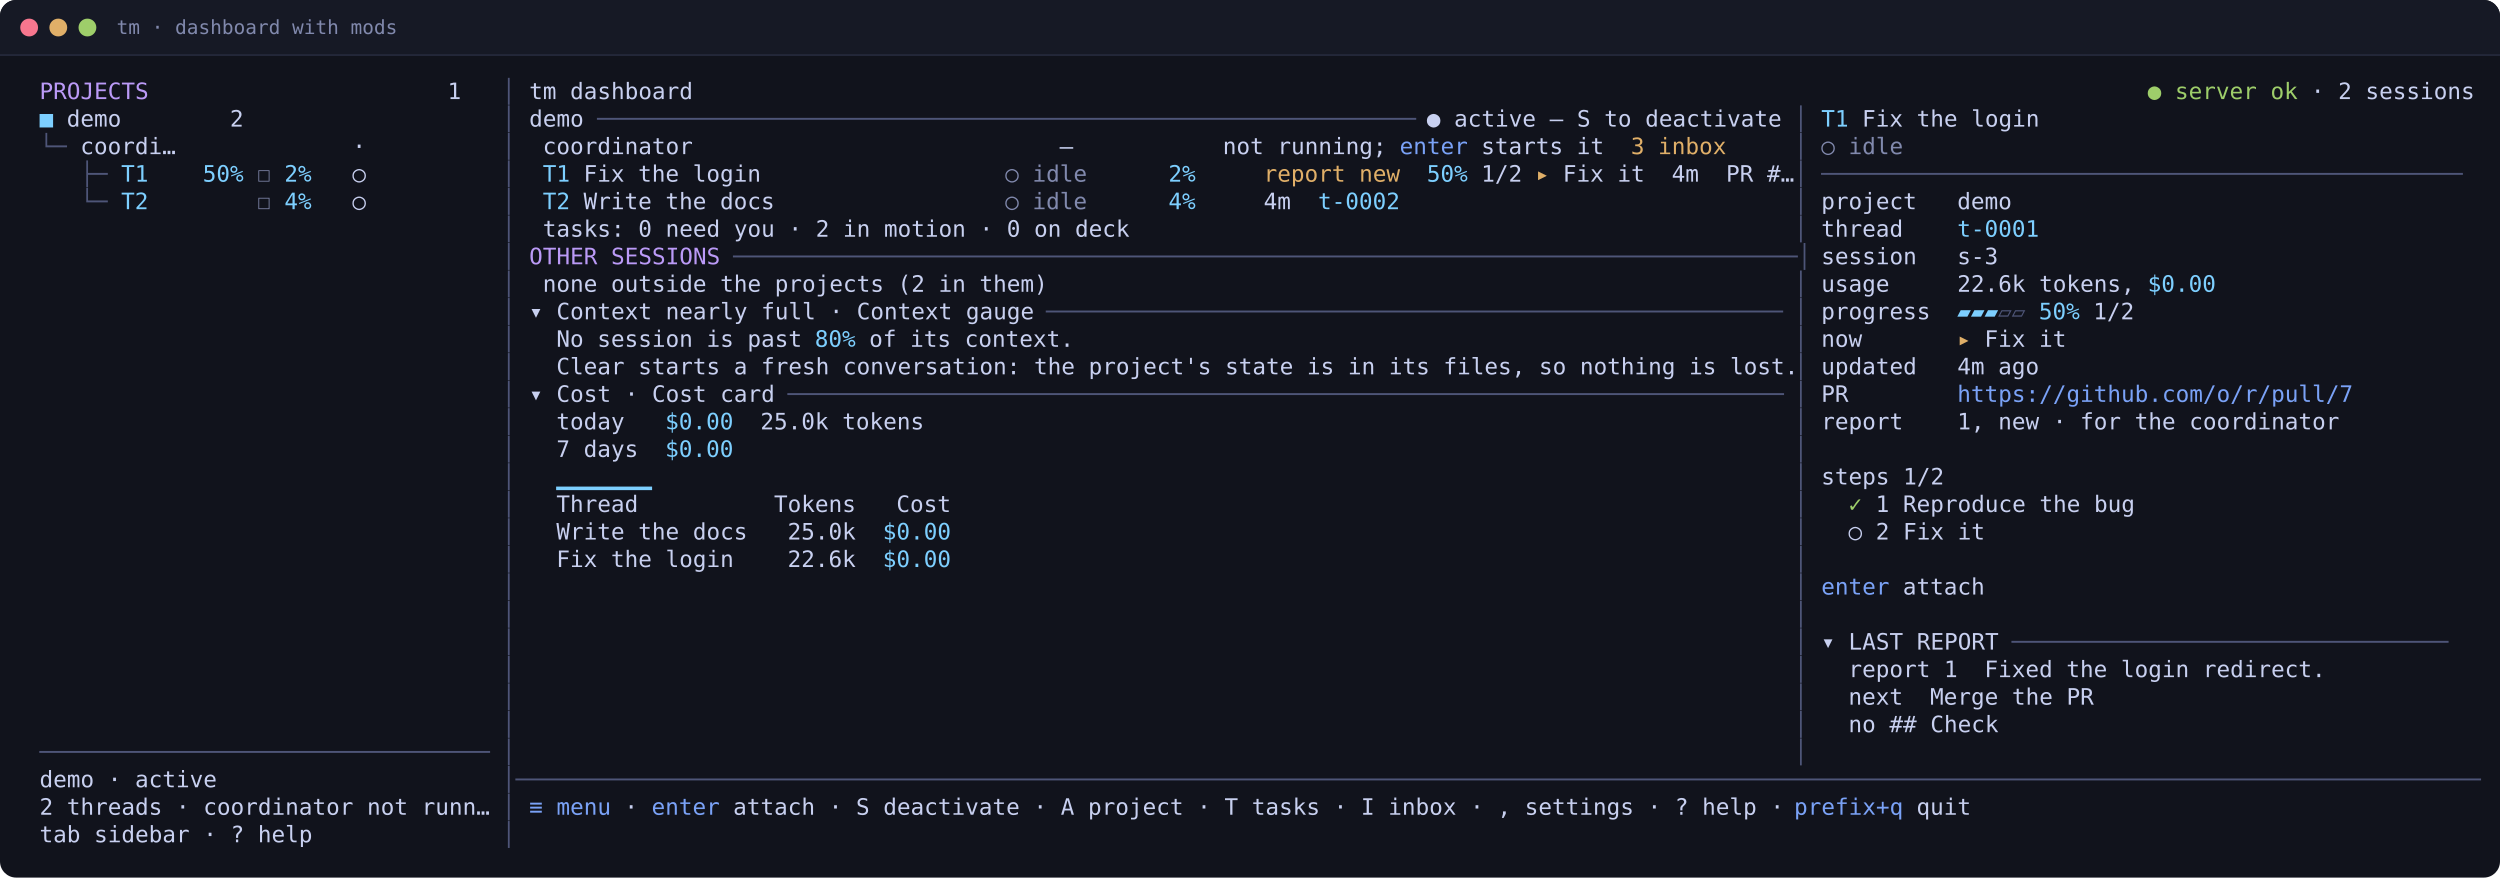
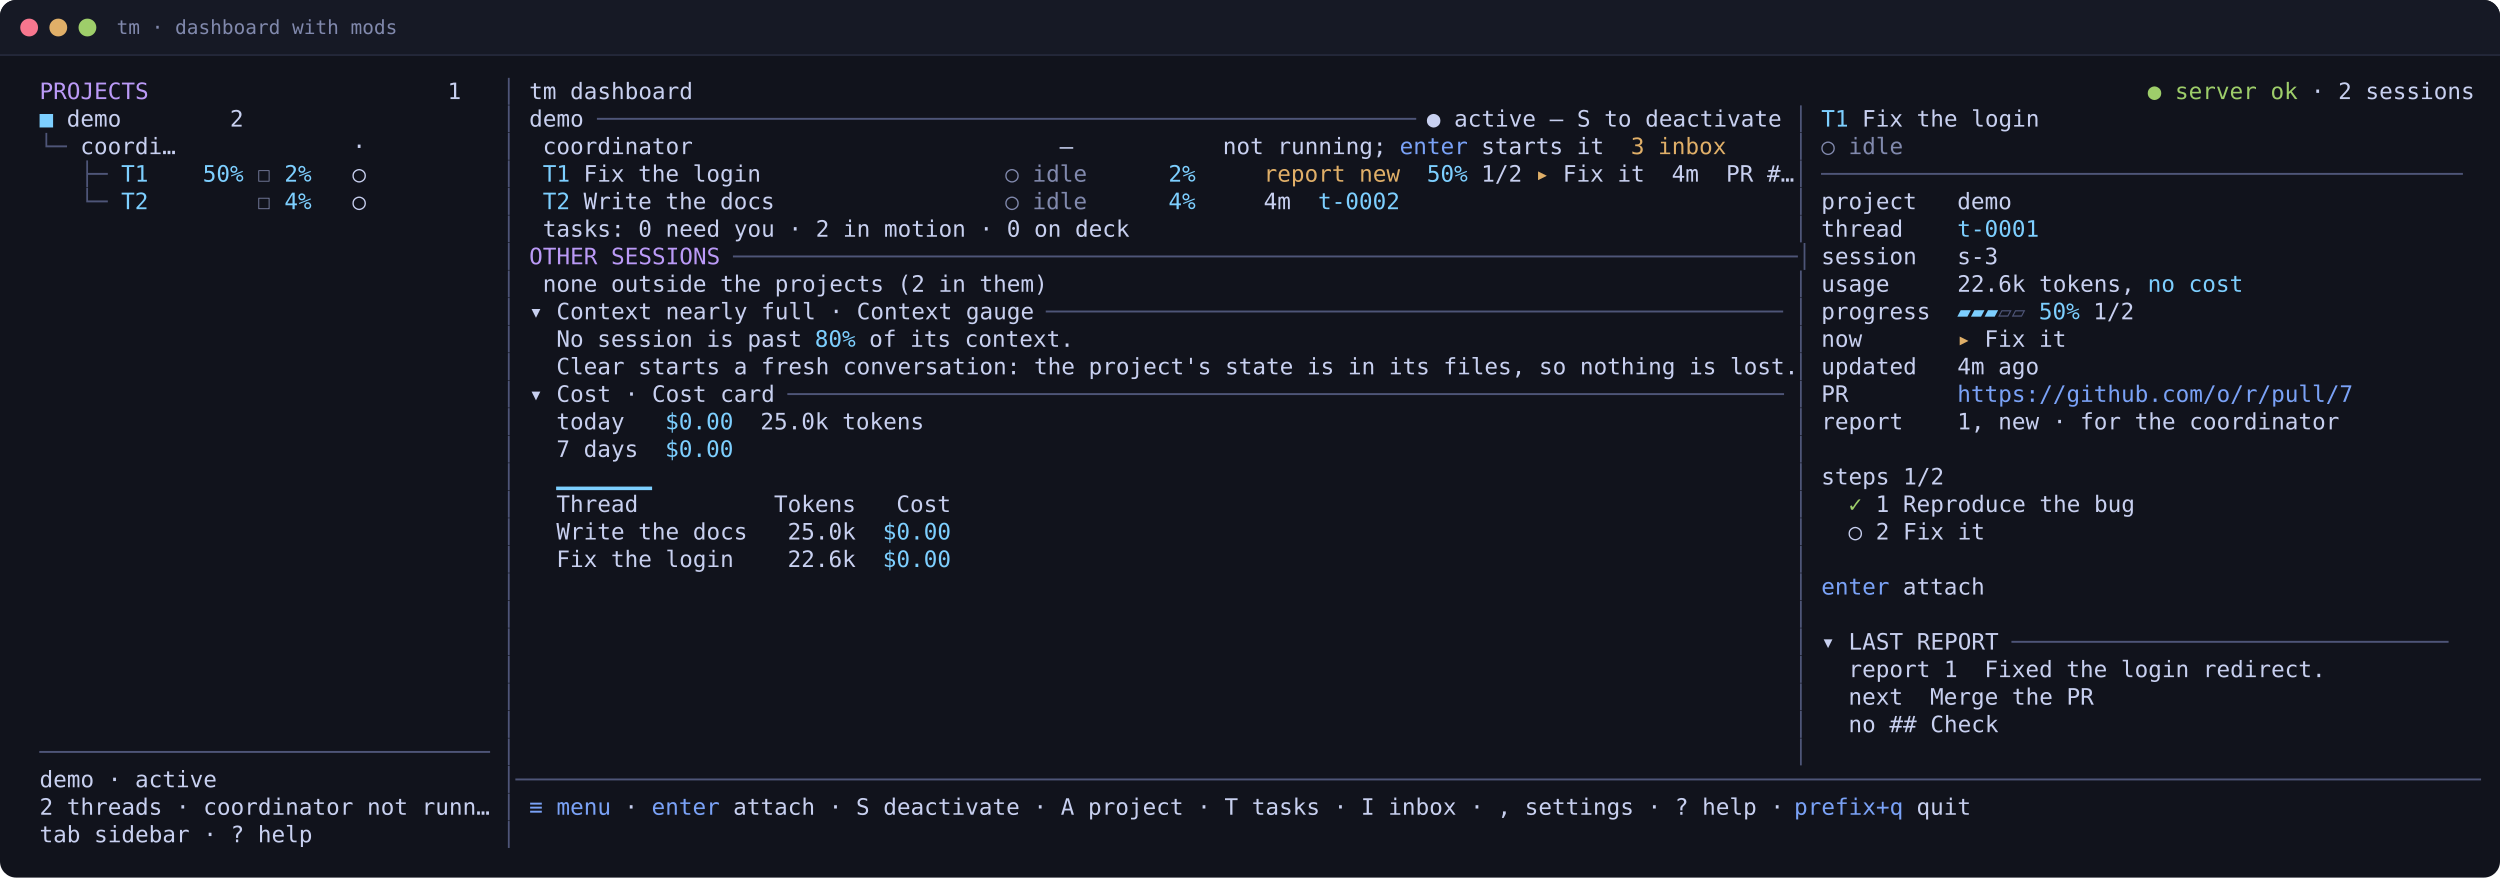
<svg xmlns="http://www.w3.org/2000/svg" width="1544" height="542" viewBox="0 0 1544 542" role="img" aria-labelledby="t">
  <style>text{font:14px ui-monospace,SFMono-Regular,Menlo,Consolas,'DejaVu Sans Mono','Liberation Mono',monospace;white-space:pre}</style>
  <rect width="1544" height="542" rx="10" fill="#11131c" />
  <rect width="1544" height="34" rx="10" fill="#161925" />
  <rect y="24" width="1544" height="10" fill="#161925" />
  <line x1="0" y1="34" x2="1544" y2="34" stroke="#262a3d" />
  <circle cx="18" cy="17" r="5.5" fill="#f7768e" />
  <circle cx="36" cy="17" r="5.5" fill="#e0af68" />
  <circle cx="54" cy="17" r="5.5" fill="#9ece6a" />
  <text x="72" y="21" fill="#8189ad" style="font-size:12px">tm · dashboard with mods</text>
  <text x="24.4" y="61.2" fill="#bb9af7" font-weight="700" textLength="67.2" lengthAdjust="spacingAndGlyphs">PROJECTS</text>
  <text x="276.4" y="61.2" fill="#c8d0f0">1</text>
  <text x="310.0" y="61.2" fill="#4e5578">│</text>
  <text x="326.8" y="61.2" fill="#c8d0f0" font-weight="700" textLength="100.8" lengthAdjust="spacingAndGlyphs">tm dashboard</text>
  <text x="1326.4" y="61.2" fill="#9ece6a" textLength="92.4" lengthAdjust="spacingAndGlyphs">● server ok</text>
  <text x="1427.2" y="61.2" fill="#c8d0f0" textLength="100.8" lengthAdjust="spacingAndGlyphs">· 2 sessions</text>
  <text x="24.4" y="78.2" fill="#7dcfff">■</text>
  <text x="41.2" y="78.2" fill="#c8d0f0" textLength="33.6" lengthAdjust="spacingAndGlyphs">demo</text>
  <text x="142.0" y="78.2" fill="#c8d0f0">2</text>
  <text x="310.0" y="78.2" fill="#4e5578">│</text>
  <text x="326.8" y="78.2" fill="#c8d0f0" textLength="33.6" lengthAdjust="spacingAndGlyphs">demo</text>
  <text x="368.8" y="78.2" fill="#4e5578" textLength="504.0" lengthAdjust="spacingAndGlyphs">────────────────────────────────────────────────────────────</text>
  <text x="881.2" y="78.2" fill="#c8d0f0" textLength="218.4" lengthAdjust="spacingAndGlyphs">● active — S to deactivate</text>
  <text x="1108.0" y="78.2" fill="#4e5578">│</text>
  <text x="1124.8" y="78.2" fill="#7dcfff" font-weight="700" textLength="16.8" lengthAdjust="spacingAndGlyphs">T1</text>
  <text x="1150.0" y="78.2" fill="#c8d0f0" textLength="109.2" lengthAdjust="spacingAndGlyphs">Fix the login</text>
  <text x="24.4" y="95.2" fill="#4e5578" textLength="16.8" lengthAdjust="spacingAndGlyphs">└─</text>
  <text x="49.6" y="95.2" fill="#c8d0f0" textLength="58.8" lengthAdjust="spacingAndGlyphs">coordi…</text>
  <text x="217.6" y="95.2" fill="#c8d0f0">·</text>
  <text x="310.0" y="95.2" fill="#4e5578">│</text>
  <text x="335.2" y="95.2" fill="#c8d0f0" textLength="92.4" lengthAdjust="spacingAndGlyphs">coordinator</text>
  <text x="654.4" y="95.2" fill="#c8d0f0">—</text>
  <text x="755.2" y="95.2" fill="#c8d0f0" textLength="100.8" lengthAdjust="spacingAndGlyphs">not running;</text>
  <text x="864.4" y="95.2" fill="#7aa2f7" textLength="42.0" lengthAdjust="spacingAndGlyphs">enter</text>
  <text x="914.8" y="95.2" fill="#c8d0f0" textLength="75.6" lengthAdjust="spacingAndGlyphs">starts it</text>
  <text x="1007.2" y="95.2" fill="#e0af68" textLength="58.8" lengthAdjust="spacingAndGlyphs">3 inbox</text>
  <text x="1108.0" y="95.2" fill="#4e5578">│</text>
  <text x="1124.8" y="95.2" fill="#8189ad" textLength="50.4" lengthAdjust="spacingAndGlyphs">○ idle</text>
  <text x="49.6" y="112.2" fill="#4e5578" textLength="16.8" lengthAdjust="spacingAndGlyphs">├─</text>
  <text x="74.8" y="112.2" fill="#7dcfff" font-weight="700" textLength="16.8" lengthAdjust="spacingAndGlyphs">T1</text>
  <text x="125.2" y="112.2" fill="#7dcfff" textLength="25.2" lengthAdjust="spacingAndGlyphs">50%</text>
  <text x="158.8" y="112.2" fill="#8189ad">☐</text>
  <text x="175.6" y="112.2" fill="#7dcfff" textLength="16.8" lengthAdjust="spacingAndGlyphs">2%</text>
  <text x="217.6" y="112.2" fill="#c8d0f0">○</text>
  <text x="310.0" y="112.2" fill="#4e5578">│</text>
  <text x="335.2" y="112.2" fill="#7dcfff" font-weight="700" textLength="16.8" lengthAdjust="spacingAndGlyphs">T1</text>
  <text x="360.4" y="112.2" fill="#c8d0f0" textLength="109.2" lengthAdjust="spacingAndGlyphs">Fix the login</text>
  <text x="620.8" y="112.2" fill="#8189ad" textLength="50.4" lengthAdjust="spacingAndGlyphs">○ idle</text>
  <text x="721.6" y="112.2" fill="#7dcfff" textLength="16.8" lengthAdjust="spacingAndGlyphs">2%</text>
  <text x="780.4" y="112.2" fill="#e0af68" textLength="84.0" lengthAdjust="spacingAndGlyphs">report new</text>
  <text x="881.2" y="112.2" fill="#7dcfff" textLength="25.2" lengthAdjust="spacingAndGlyphs">50%</text>
  <text x="914.8" y="112.2" fill="#c8d0f0" textLength="25.2" lengthAdjust="spacingAndGlyphs">1/2</text>
  <text x="948.4" y="112.2" fill="#e0af68">▸</text>
  <text x="965.2" y="112.2" fill="#c8d0f0" textLength="50.4" lengthAdjust="spacingAndGlyphs">Fix it</text>
  <text x="1032.4" y="112.2" fill="#c8d0f0" textLength="16.8" lengthAdjust="spacingAndGlyphs">4m</text>
  <text x="1066.0" y="112.2" fill="#c8d0f0" textLength="42.0" lengthAdjust="spacingAndGlyphs">PR #…</text>
  <text x="1108.0" y="112.2" fill="#4e5578">│</text>
  <text x="1124.8" y="112.2" fill="#4e5578" textLength="394.8" lengthAdjust="spacingAndGlyphs">───────────────────────────────────────────────</text>
  <text x="49.6" y="129.2" fill="#4e5578" textLength="16.8" lengthAdjust="spacingAndGlyphs">└─</text>
  <text x="74.8" y="129.2" fill="#7dcfff" font-weight="700" textLength="16.8" lengthAdjust="spacingAndGlyphs">T2</text>
  <text x="158.8" y="129.2" fill="#8189ad">☐</text>
  <text x="175.6" y="129.2" fill="#7dcfff" textLength="16.8" lengthAdjust="spacingAndGlyphs">4%</text>
  <text x="217.6" y="129.2" fill="#c8d0f0">○</text>
  <text x="310.0" y="129.2" fill="#4e5578">│</text>
  <text x="335.2" y="129.2" fill="#7dcfff" font-weight="700" textLength="16.8" lengthAdjust="spacingAndGlyphs">T2</text>
  <text x="360.4" y="129.2" fill="#c8d0f0" textLength="117.6" lengthAdjust="spacingAndGlyphs">Write the docs</text>
  <text x="620.8" y="129.2" fill="#8189ad" textLength="50.4" lengthAdjust="spacingAndGlyphs">○ idle</text>
  <text x="721.6" y="129.2" fill="#7dcfff" textLength="16.8" lengthAdjust="spacingAndGlyphs">4%</text>
  <text x="780.4" y="129.2" fill="#c8d0f0" textLength="16.8" lengthAdjust="spacingAndGlyphs">4m</text>
  <text x="814.0" y="129.2" fill="#7dcfff" font-weight="700" textLength="50.4" lengthAdjust="spacingAndGlyphs">t-0002</text>
  <text x="1108.0" y="129.2" fill="#4e5578">│</text>
  <text x="1124.8" y="129.2" fill="#c8d0f0" textLength="58.8" lengthAdjust="spacingAndGlyphs">project</text>
  <text x="1208.8" y="129.2" fill="#c8d0f0" textLength="33.6" lengthAdjust="spacingAndGlyphs">demo</text>
  <text x="310.0" y="146.2" fill="#4e5578">│</text>
  <text x="335.2" y="146.2" fill="#c8d0f0" textLength="361.2" lengthAdjust="spacingAndGlyphs">tasks: 0 need you · 2 in motion · 0 on deck</text>
  <text x="1108.0" y="146.2" fill="#4e5578">│</text>
  <text x="1124.8" y="146.2" fill="#c8d0f0" textLength="50.4" lengthAdjust="spacingAndGlyphs">thread</text>
  <text x="1208.8" y="146.2" fill="#7dcfff" font-weight="700" textLength="50.4" lengthAdjust="spacingAndGlyphs">t-0001</text>
  <text x="310.0" y="163.2" fill="#4e5578">│</text>
  <text x="326.8" y="163.2" fill="#bb9af7" font-weight="700" textLength="117.6" lengthAdjust="spacingAndGlyphs">OTHER SESSIONS</text>
  <text x="452.8" y="163.2" fill="#4e5578" textLength="663.6" lengthAdjust="spacingAndGlyphs">──────────────────────────────────────────────────────────────────────────────│</text>
  <text x="1124.8" y="163.2" fill="#c8d0f0" textLength="58.8" lengthAdjust="spacingAndGlyphs">session</text>
  <text x="1208.8" y="163.2" fill="#c8d0f0" textLength="25.2" lengthAdjust="spacingAndGlyphs">s-3</text>
  <text x="310.0" y="180.2" fill="#4e5578">│</text>
  <text x="335.2" y="180.2" fill="#c8d0f0" textLength="310.8" lengthAdjust="spacingAndGlyphs">none outside the projects (2 in them)</text>
  <text x="1108.0" y="180.2" fill="#4e5578">│</text>
  <text x="1124.8" y="180.2" fill="#c8d0f0" textLength="42.0" lengthAdjust="spacingAndGlyphs">usage</text>
  <text x="1208.8" y="180.2" fill="#c8d0f0" textLength="109.2" lengthAdjust="spacingAndGlyphs">22.6k tokens,</text>
-   <text x="1326.4" y="180.2" fill="#7dcfff" textLength="42.0" lengthAdjust="spacingAndGlyphs">$0.00</text>
+   <text x="1326.4" y="180.2" fill="#7dcfff" textLength="58.8" lengthAdjust="spacingAndGlyphs">no cost</text>
  <text x="310.0" y="197.2" fill="#4e5578">│</text>
  <text x="326.8" y="197.2" fill="#c8d0f0" textLength="310.8" lengthAdjust="spacingAndGlyphs">▾ Context nearly full · Context gauge</text>
  <text x="646.0" y="197.2" fill="#4e5578" textLength="453.6" lengthAdjust="spacingAndGlyphs">──────────────────────────────────────────────────────</text>
  <text x="1108.0" y="197.2" fill="#4e5578">│</text>
  <text x="1124.8" y="197.2" fill="#c8d0f0" textLength="67.2" lengthAdjust="spacingAndGlyphs">progress</text>
  <text x="1208.8" y="197.2" fill="#7dcfff" textLength="25.2" lengthAdjust="spacingAndGlyphs">▰▰▰</text>
  <text x="1234.0" y="197.2" fill="#4e5578" textLength="16.8" lengthAdjust="spacingAndGlyphs">▱▱</text>
  <text x="1259.2" y="197.2" fill="#7dcfff" textLength="25.2" lengthAdjust="spacingAndGlyphs">50%</text>
  <text x="1292.8" y="197.2" fill="#c8d0f0" textLength="25.2" lengthAdjust="spacingAndGlyphs">1/2</text>
  <text x="310.0" y="214.2" fill="#4e5578">│</text>
  <text x="343.6" y="214.2" fill="#c8d0f0" textLength="151.2" lengthAdjust="spacingAndGlyphs">No session is past</text>
  <text x="503.2" y="214.2" fill="#7dcfff" textLength="25.2" lengthAdjust="spacingAndGlyphs">80%</text>
  <text x="536.8" y="214.2" fill="#c8d0f0" textLength="126.0" lengthAdjust="spacingAndGlyphs">of its context.</text>
  <text x="1108.0" y="214.2" fill="#4e5578">│</text>
  <text x="1124.8" y="214.2" fill="#c8d0f0" textLength="25.2" lengthAdjust="spacingAndGlyphs">now</text>
  <text x="1208.8" y="214.2" fill="#e0af68">▸</text>
  <text x="1225.6" y="214.2" fill="#c8d0f0" textLength="50.4" lengthAdjust="spacingAndGlyphs">Fix it</text>
  <text x="310.0" y="231.2" fill="#4e5578">│</text>
  <text x="343.6" y="231.2" fill="#c8d0f0" textLength="764.4" lengthAdjust="spacingAndGlyphs">Clear starts a fresh conversation: the project's state is in its files, so nothing is lost.</text>
  <text x="1108.0" y="231.2" fill="#4e5578">│</text>
  <text x="1124.8" y="231.2" fill="#c8d0f0" textLength="58.8" lengthAdjust="spacingAndGlyphs">updated</text>
  <text x="1208.8" y="231.2" fill="#c8d0f0" textLength="50.4" lengthAdjust="spacingAndGlyphs">4m ago</text>
  <text x="310.0" y="248.2" fill="#4e5578">│</text>
  <text x="326.8" y="248.2" fill="#c8d0f0" textLength="151.2" lengthAdjust="spacingAndGlyphs">▾ Cost · Cost card</text>
  <text x="486.4" y="248.2" fill="#4e5578" textLength="613.2" lengthAdjust="spacingAndGlyphs">─────────────────────────────────────────────────────────────────────────</text>
  <text x="1108.0" y="248.2" fill="#4e5578">│</text>
  <text x="1124.8" y="248.2" fill="#c8d0f0" textLength="16.8" lengthAdjust="spacingAndGlyphs">PR</text>
  <text x="1208.8" y="248.2" fill="#7aa2f7" textLength="243.6" lengthAdjust="spacingAndGlyphs">https://github.com/o/r/pull/7</text>
  <text x="310.0" y="265.2" fill="#4e5578">│</text>
  <text x="343.6" y="265.2" fill="#c8d0f0" textLength="42.0" lengthAdjust="spacingAndGlyphs">today</text>
  <text x="410.8" y="265.2" fill="#7dcfff" textLength="42.0" lengthAdjust="spacingAndGlyphs">$0.00</text>
  <text x="469.6" y="265.2" fill="#c8d0f0" textLength="100.8" lengthAdjust="spacingAndGlyphs">25.0k tokens</text>
  <text x="1108.0" y="265.2" fill="#4e5578">│</text>
  <text x="1124.8" y="265.2" fill="#c8d0f0" textLength="50.4" lengthAdjust="spacingAndGlyphs">report</text>
  <text x="1208.8" y="265.2" fill="#c8d0f0" textLength="235.2" lengthAdjust="spacingAndGlyphs">1, new · for the coordinator</text>
  <text x="310.0" y="282.2" fill="#4e5578">│</text>
  <text x="343.6" y="282.2" fill="#c8d0f0" textLength="50.4" lengthAdjust="spacingAndGlyphs">7 days</text>
  <text x="410.8" y="282.2" fill="#7dcfff" textLength="42.0" lengthAdjust="spacingAndGlyphs">$0.00</text>
  <text x="1108.0" y="282.2" fill="#4e5578">│</text>
  <text x="310.0" y="299.2" fill="#4e5578">│</text>
  <text x="343.6" y="299.2" fill="#7dcfff" textLength="58.8" lengthAdjust="spacingAndGlyphs">▁▁▁▁▁▁▁</text>
  <text x="1108.0" y="299.2" fill="#4e5578">│</text>
  <text x="1124.8" y="299.2" fill="#c8d0f0" textLength="75.6" lengthAdjust="spacingAndGlyphs">steps 1/2</text>
  <text x="310.0" y="316.2" fill="#4e5578">│</text>
  <text x="343.6" y="316.2" fill="#c8d0f0" textLength="50.4" lengthAdjust="spacingAndGlyphs">Thread</text>
  <text x="478.0" y="316.2" fill="#c8d0f0" textLength="50.4" lengthAdjust="spacingAndGlyphs">Tokens</text>
  <text x="553.6" y="316.2" fill="#c8d0f0" textLength="33.6" lengthAdjust="spacingAndGlyphs">Cost</text>
  <text x="1108.0" y="316.2" fill="#4e5578">│</text>
  <text x="1141.6" y="316.2" fill="#9ece6a">✓</text>
  <text x="1158.4" y="316.2" fill="#c8d0f0" textLength="159.6" lengthAdjust="spacingAndGlyphs">1 Reproduce the bug</text>
  <text x="310.0" y="333.2" fill="#4e5578">│</text>
  <text x="343.6" y="333.2" fill="#c8d0f0" textLength="117.6" lengthAdjust="spacingAndGlyphs">Write the docs</text>
  <text x="486.4" y="333.2" fill="#c8d0f0" textLength="42.0" lengthAdjust="spacingAndGlyphs">25.0k</text>
  <text x="545.2" y="333.2" fill="#7dcfff" textLength="42.0" lengthAdjust="spacingAndGlyphs">$0.00</text>
  <text x="1108.0" y="333.2" fill="#4e5578">│</text>
  <text x="1141.6" y="333.2" fill="#c8d0f0" textLength="84.0" lengthAdjust="spacingAndGlyphs">○ 2 Fix it</text>
  <text x="310.0" y="350.2" fill="#4e5578">│</text>
  <text x="343.6" y="350.2" fill="#c8d0f0" textLength="109.2" lengthAdjust="spacingAndGlyphs">Fix the login</text>
  <text x="486.4" y="350.2" fill="#c8d0f0" textLength="42.0" lengthAdjust="spacingAndGlyphs">22.6k</text>
  <text x="545.2" y="350.2" fill="#7dcfff" textLength="42.0" lengthAdjust="spacingAndGlyphs">$0.00</text>
  <text x="1108.0" y="350.2" fill="#4e5578">│</text>
  <text x="310.0" y="367.2" fill="#4e5578">│</text>
  <text x="1108.0" y="367.2" fill="#4e5578">│</text>
  <text x="1124.8" y="367.2" fill="#7aa2f7" textLength="42.0" lengthAdjust="spacingAndGlyphs">enter</text>
  <text x="1175.2" y="367.2" fill="#c8d0f0" textLength="50.4" lengthAdjust="spacingAndGlyphs">attach</text>
  <text x="310.0" y="384.2" fill="#4e5578">│</text>
  <text x="1108.0" y="384.2" fill="#4e5578">│</text>
  <text x="310.0" y="401.2" fill="#4e5578">│</text>
  <text x="1108.0" y="401.2" fill="#4e5578">│</text>
  <text x="1124.8" y="401.2" fill="#c8d0f0" textLength="109.2" lengthAdjust="spacingAndGlyphs">▾ LAST REPORT</text>
  <text x="1242.4" y="401.2" fill="#4e5578" textLength="268.8" lengthAdjust="spacingAndGlyphs">────────────────────────────────</text>
  <text x="310.0" y="418.2" fill="#4e5578">│</text>
  <text x="1108.0" y="418.2" fill="#4e5578">│</text>
  <text x="1141.6" y="418.2" fill="#c8d0f0" textLength="67.2" lengthAdjust="spacingAndGlyphs">report 1</text>
  <text x="1225.6" y="418.2" fill="#c8d0f0" textLength="210.0" lengthAdjust="spacingAndGlyphs">Fixed the login redirect.</text>
  <text x="310.0" y="435.2" fill="#4e5578">│</text>
  <text x="1108.0" y="435.2" fill="#4e5578">│</text>
  <text x="1141.6" y="435.2" fill="#c8d0f0" textLength="33.6" lengthAdjust="spacingAndGlyphs">next</text>
  <text x="1192.0" y="435.2" fill="#c8d0f0" textLength="100.8" lengthAdjust="spacingAndGlyphs">Merge the PR</text>
  <text x="310.0" y="452.2" fill="#4e5578">│</text>
  <text x="1108.0" y="452.2" fill="#4e5578">│</text>
  <text x="1141.6" y="452.2" fill="#c8d0f0" textLength="92.4" lengthAdjust="spacingAndGlyphs">no ## Check</text>
  <text x="24.4" y="469.2" fill="#4e5578" textLength="277.2" lengthAdjust="spacingAndGlyphs">─────────────────────────────────</text>
  <text x="310.0" y="469.2" fill="#4e5578">│</text>
  <text x="1108.0" y="469.2" fill="#4e5578">│</text>
  <text x="24.4" y="486.2" fill="#c8d0f0" textLength="109.2" lengthAdjust="spacingAndGlyphs">demo · active</text>
  <text x="310.0" y="486.2" fill="#4e5578" textLength="1218.0" lengthAdjust="spacingAndGlyphs">│────────────────────────────────────────────────────────────────────────────────────────────────────────────────────────────────────────────────</text>
  <text x="24.4" y="503.2" fill="#c8d0f0" textLength="277.2" lengthAdjust="spacingAndGlyphs">2 threads · coordinator not runn…</text>
  <text x="310.0" y="503.2" fill="#4e5578">│</text>
  <text x="326.8" y="503.2" fill="#7aa2f7" textLength="50.4" lengthAdjust="spacingAndGlyphs">≡ menu</text>
  <text x="385.6" y="503.2" fill="#c8d0f0">·</text>
  <text x="402.4" y="503.2" fill="#7aa2f7" textLength="42.0" lengthAdjust="spacingAndGlyphs">enter</text>
  <text x="452.8" y="503.2" fill="#c8d0f0" textLength="646.8" lengthAdjust="spacingAndGlyphs">attach · S deactivate · A project · T tasks · I inbox · , settings · ? help ·</text>
  <text x="1108.0" y="503.2" fill="#7aa2f7" textLength="67.2" lengthAdjust="spacingAndGlyphs">prefix+q</text>
  <text x="1183.6" y="503.2" fill="#c8d0f0" textLength="33.6" lengthAdjust="spacingAndGlyphs">quit</text>
  <text x="24.4" y="520.2" fill="#c8d0f0" textLength="168.0" lengthAdjust="spacingAndGlyphs">tab sidebar · ? help</text>
  <text x="310.0" y="520.2" fill="#4e5578">│</text>
</svg>
